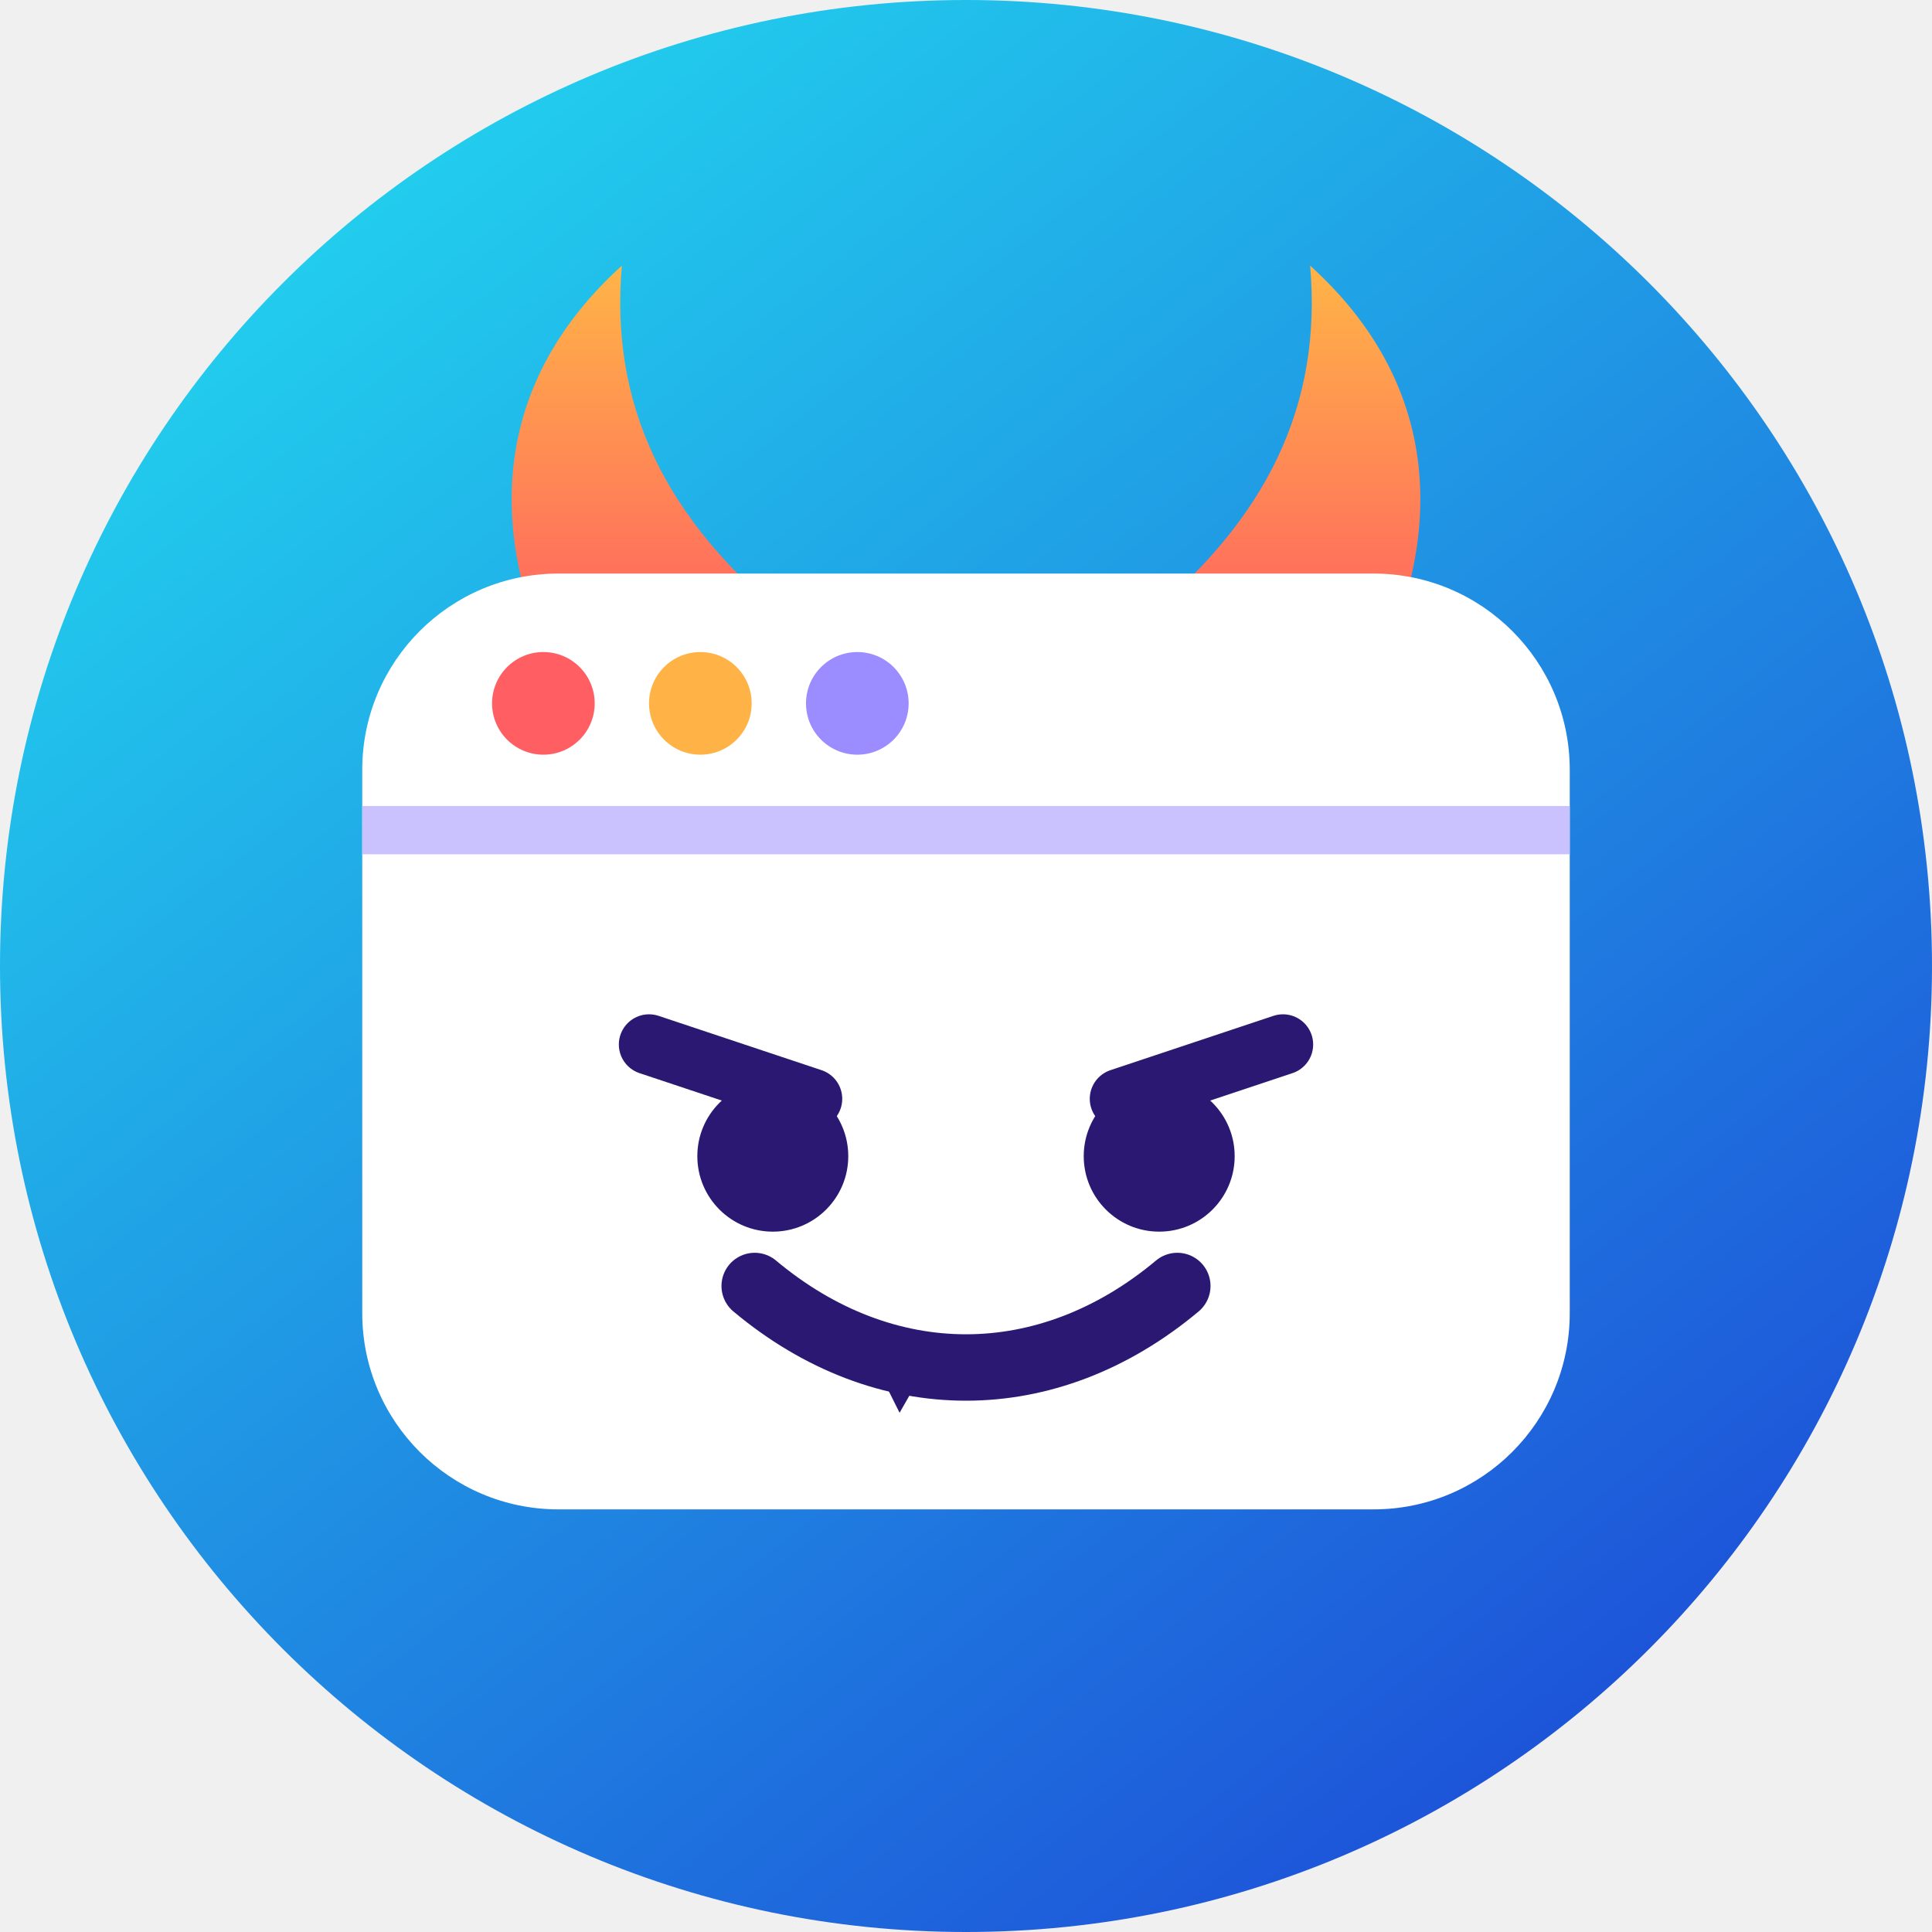
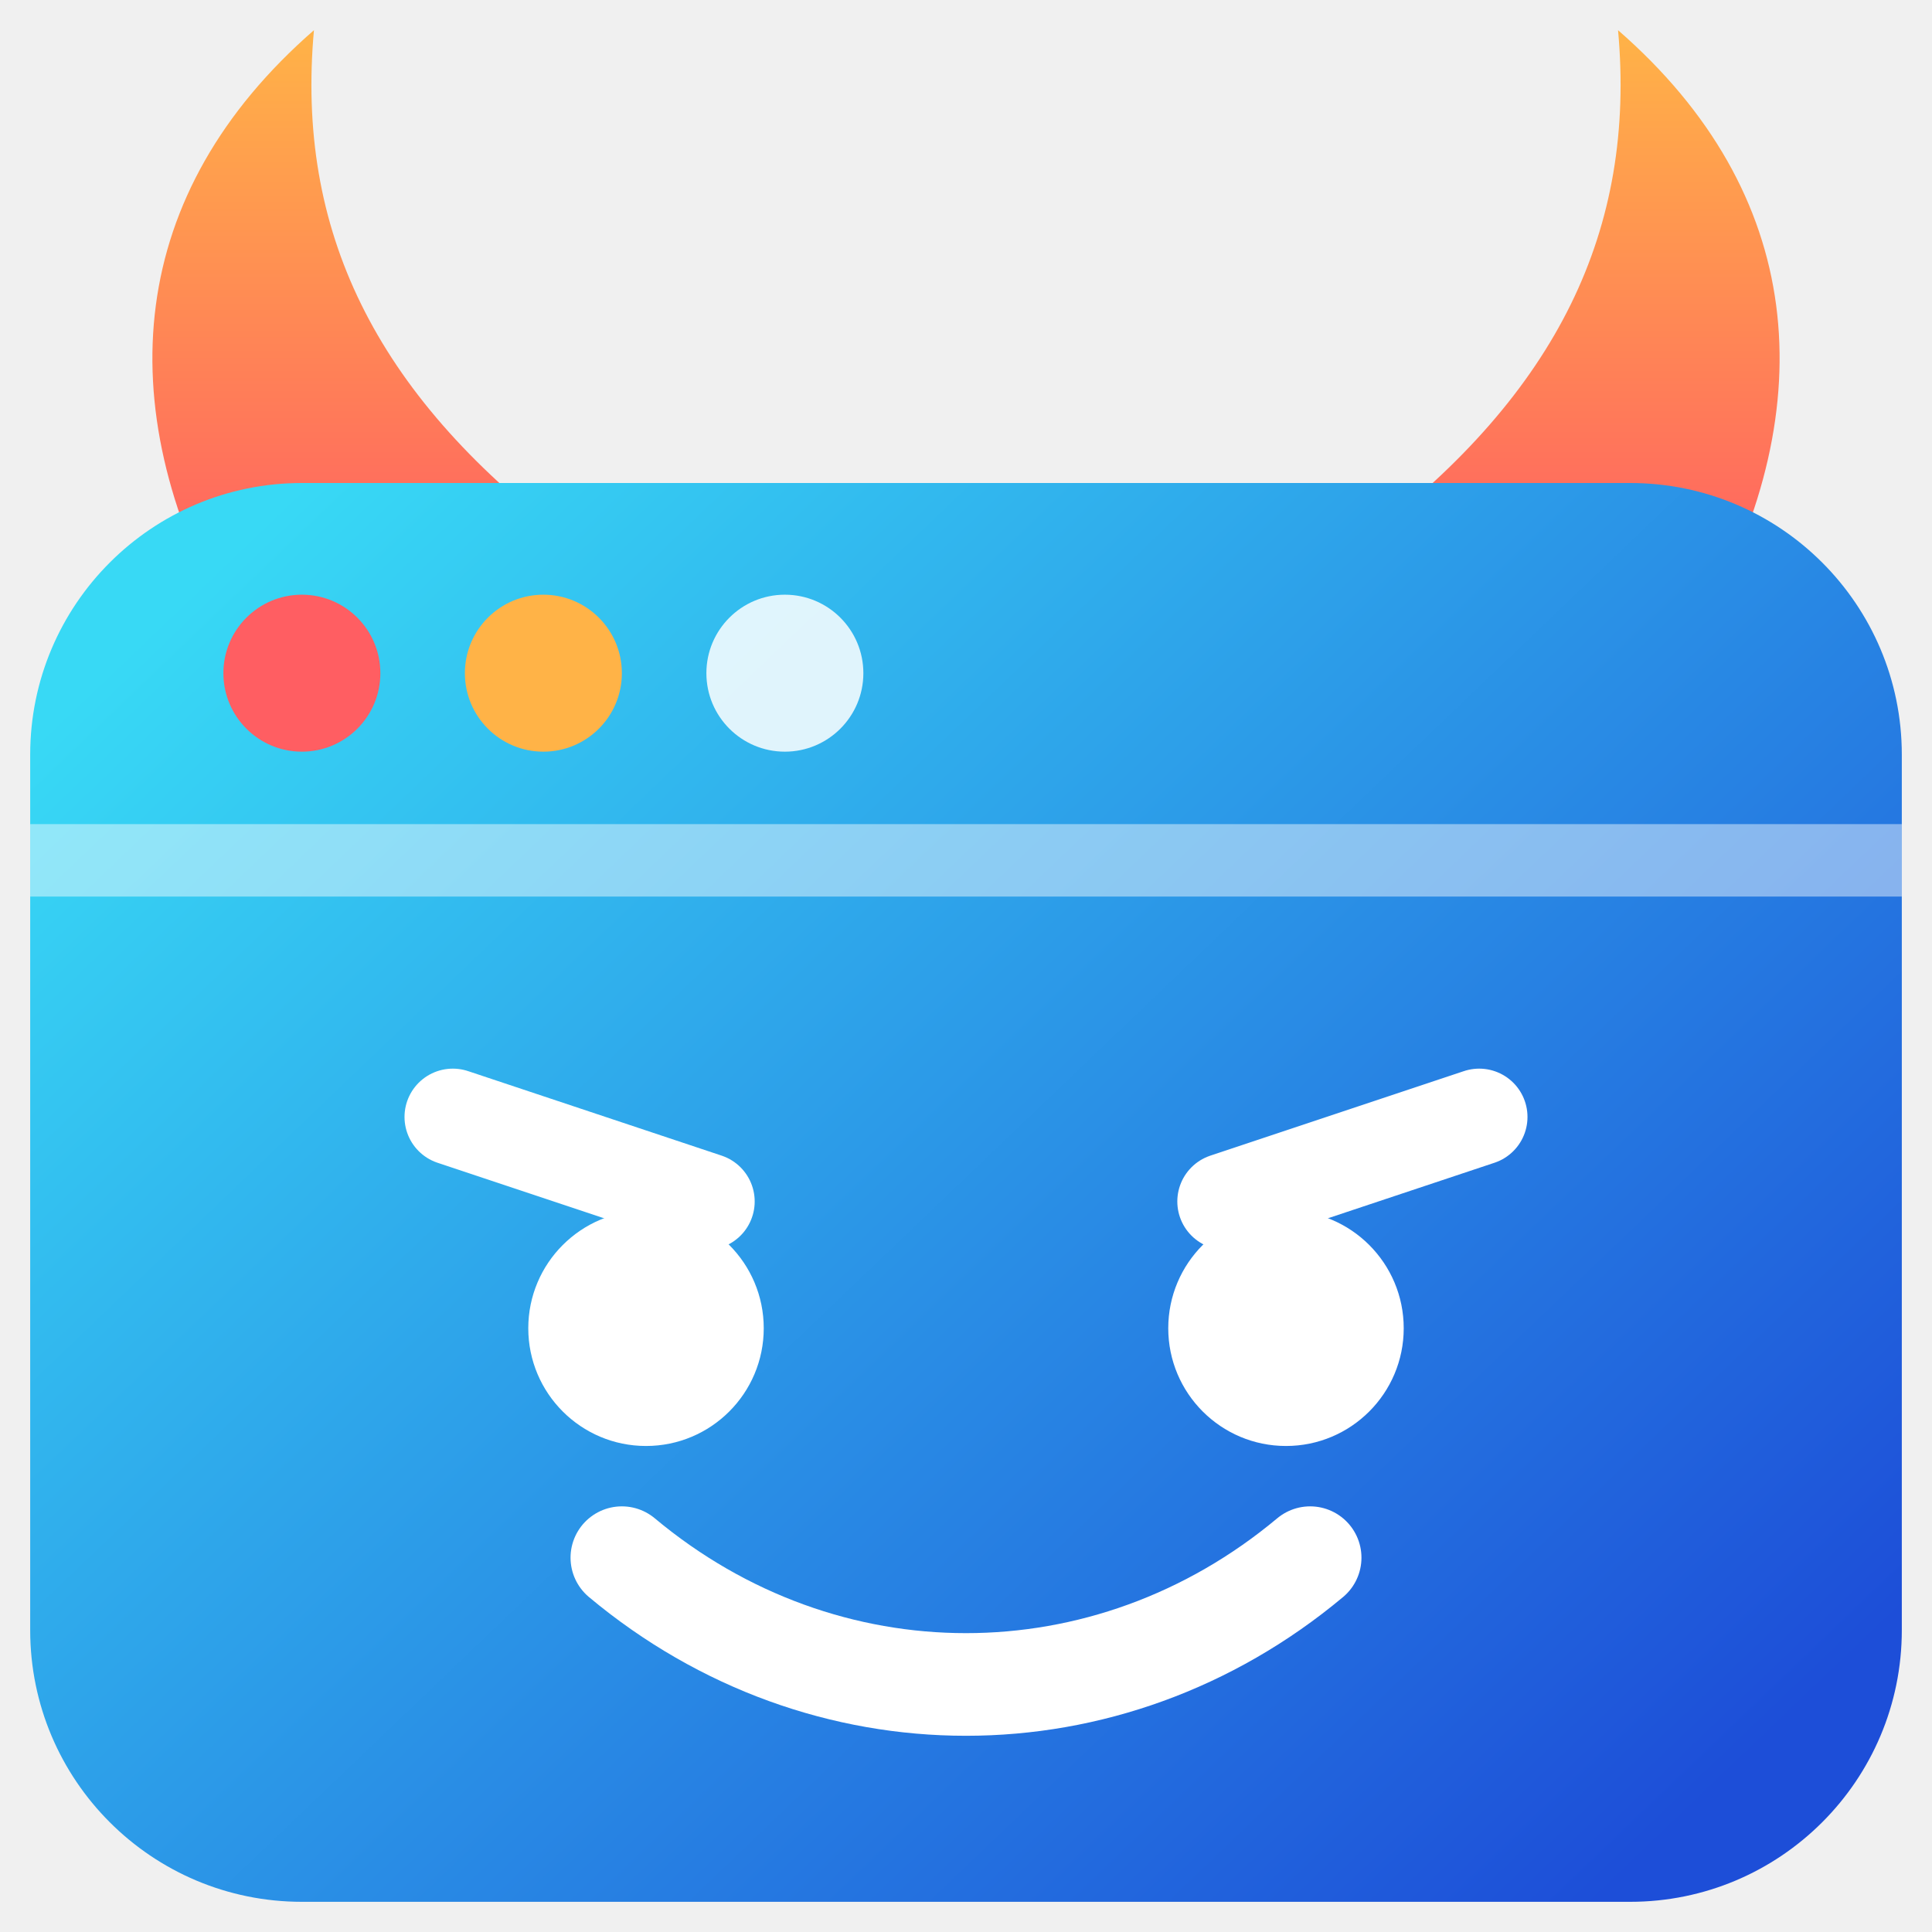
<svg xmlns="http://www.w3.org/2000/svg" viewBox="0 0 64 64">
  <defs>
-     <linearGradient id="bd-hbg" x1="10" y1="4" x2="54" y2="60" gradientUnits="userSpaceOnUse">
-       <stop offset="0" stop-color="#22d3ee" />
+     <linearGradient id="bd-hwin" x1="10" y1="16" x2="54" y2="62" gradientUnits="userSpaceOnUse">
+       <stop offset="0" stop-color="#38d9f5" />
      <stop offset="1" stop-color="#1d4ed8" />
    </linearGradient>
-     <linearGradient id="bd-hhorn" x1="0" y1="9" x2="0" y2="22" gradientUnits="userSpaceOnUse">
+     <linearGradient id="bd-hhorn" x1="0" y1="1" x2="0" y2="20" gradientUnits="userSpaceOnUse">
      <stop offset="0" stop-color="#ffb347" />
      <stop offset="1" stop-color="#ff5e62" />
    </linearGradient>
  </defs>
-   <circle cx="32" cy="32" r="32" fill="url(#bd-hbg)" />
-   <path d="M18.5 22.5C16 17.5 16.4 12.6 20.6 8.8c-.4 4.6 1.4 8.4 5.6 11.8z" fill="url(#bd-hhorn)" />
-   <path d="M45.5 22.5C48 17.5 47.6 12.6 43.4 8.8c.4 4.6-1.4 8.4-5.6 11.8z" fill="url(#bd-hhorn)" />
-   <rect x="12" y="19" width="40" height="31" rx="6.5" fill="#ffffff" />
-   <path d="M12 27.5h40" stroke="#c9c2ff" stroke-width="1.6" />
-   <circle cx="18" cy="23.3" r="1.7" fill="#ff5e62" />
-   <circle cx="23.2" cy="23.3" r="1.7" fill="#ffb347" />
-   <circle cx="28.4" cy="23.3" r="1.7" fill="#9b8cff" />
-   <path d="M21.5 34.6l5.4 1.8M42.5 34.6l-5.4 1.8" stroke="#2a1873" stroke-width="2" stroke-linecap="round" />
-   <circle cx="25.6" cy="38.3" r="2.5" fill="#2a1873" />
-   <circle cx="38.4" cy="38.3" r="2.5" fill="#2a1873" />
-   <path d="M25 42.6c4.3 3.6 9.7 3.6 14 0" fill="none" stroke="#2a1873" stroke-width="2.2" stroke-linecap="round" />
-   <path d="M28.6 44.4l1.2 2.4 1.2-2.1z" fill="#2a1873" />
+   <path d="M7.5 20.5C3.6 13.4 4.2 6.4 10.4 1c-.6 6.6 2 12 8.3 16.8z" fill="url(#bd-hhorn)" />
+   <path d="M56.5 20.5C60.4 13.4 59.8 6.4 53.6 1c.6 6.6-2 12-8.3 16.8z" fill="url(#bd-hhorn)" />
+   <rect x="1" y="16" width="62" height="47" rx="9" fill="url(#bd-hwin)" />
+   <path d="M1 28.5h62" stroke="#ffffff" stroke-opacity=".45" stroke-width="2.4" />
+   <circle cx="10" cy="22.3" r="2.6" fill="#ff5e62" />
+   <circle cx="18" cy="22.3" r="2.6" fill="#ffb347" />
+   <circle cx="26" cy="22.3" r="2.6" fill="#ffffff" fill-opacity=".85" />
+   <path d="M15 37l8.4 2.8M49 37l-8.4 2.8" stroke="#ffffff" stroke-width="3.2" stroke-linecap="round" />
+   <circle cx="21.4" cy="44" r="3.9" fill="#ffffff" />
+   <circle cx="42.6" cy="44" r="3.9" fill="#ffffff" />
+   <path d="M20.6 51.6c6.7 5.6 16.1 5.6 22.8 0" fill="none" stroke="#ffffff" stroke-width="3.4" stroke-linecap="round" />
</svg>
